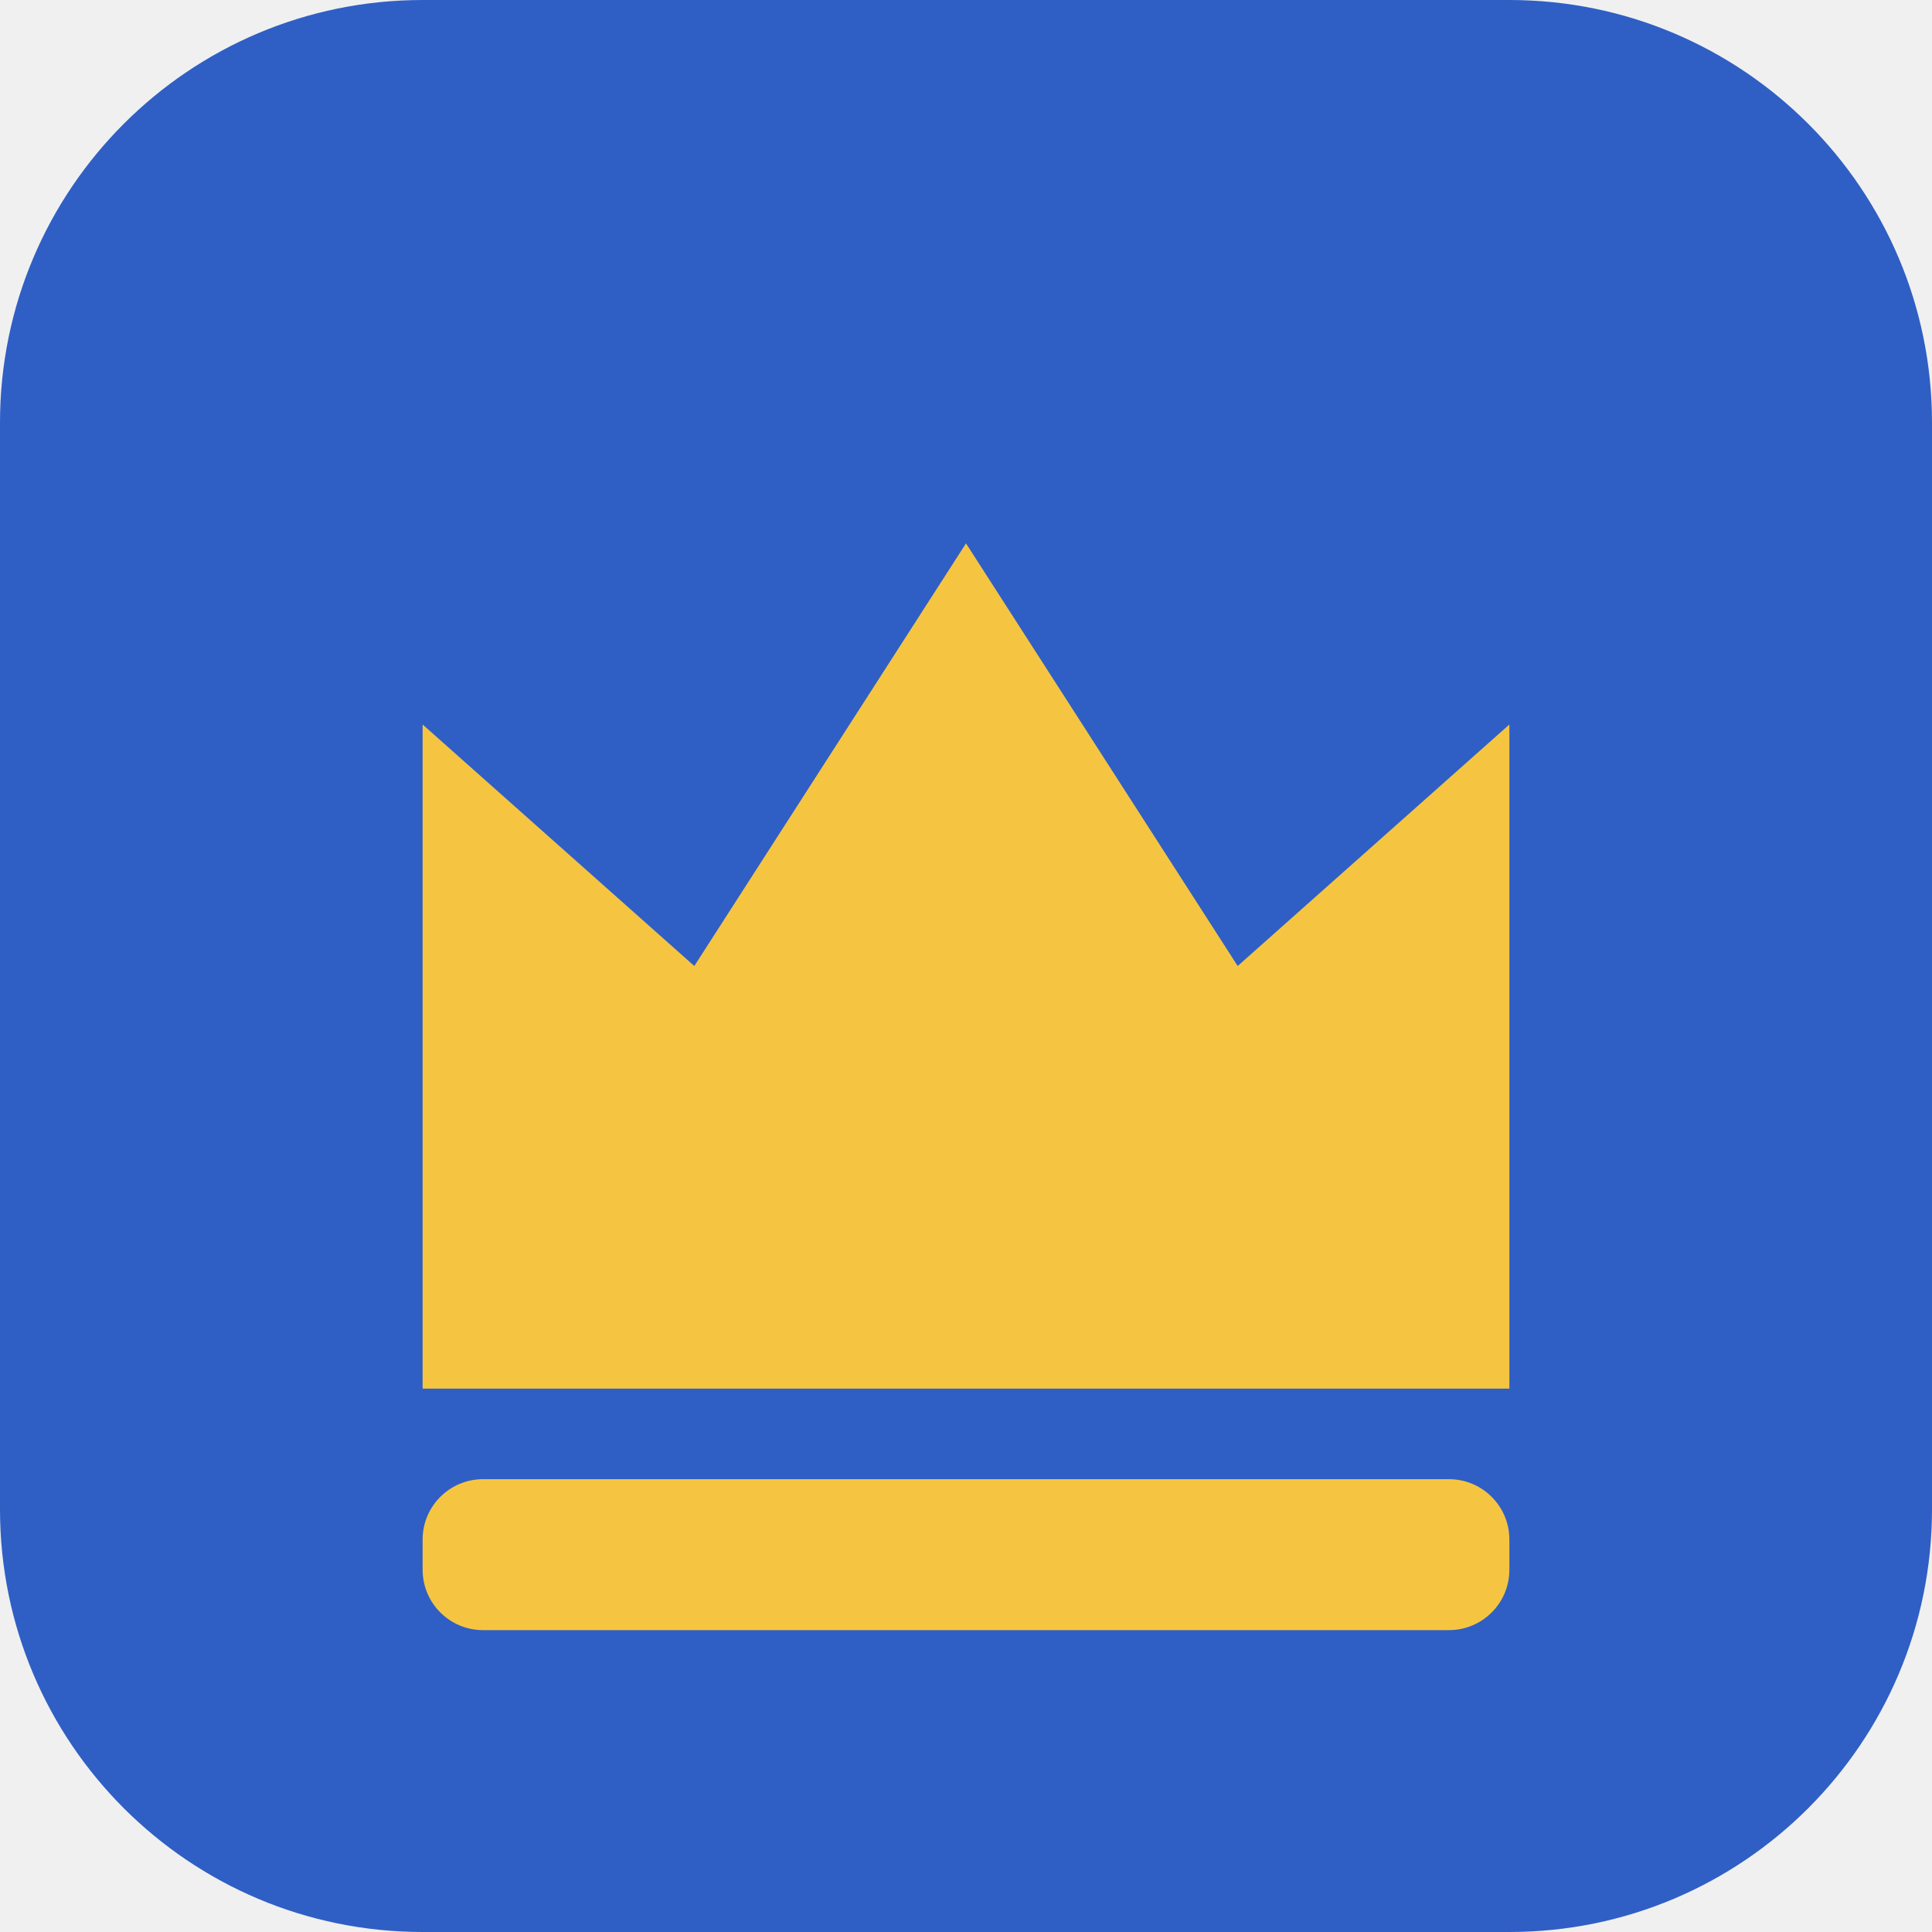
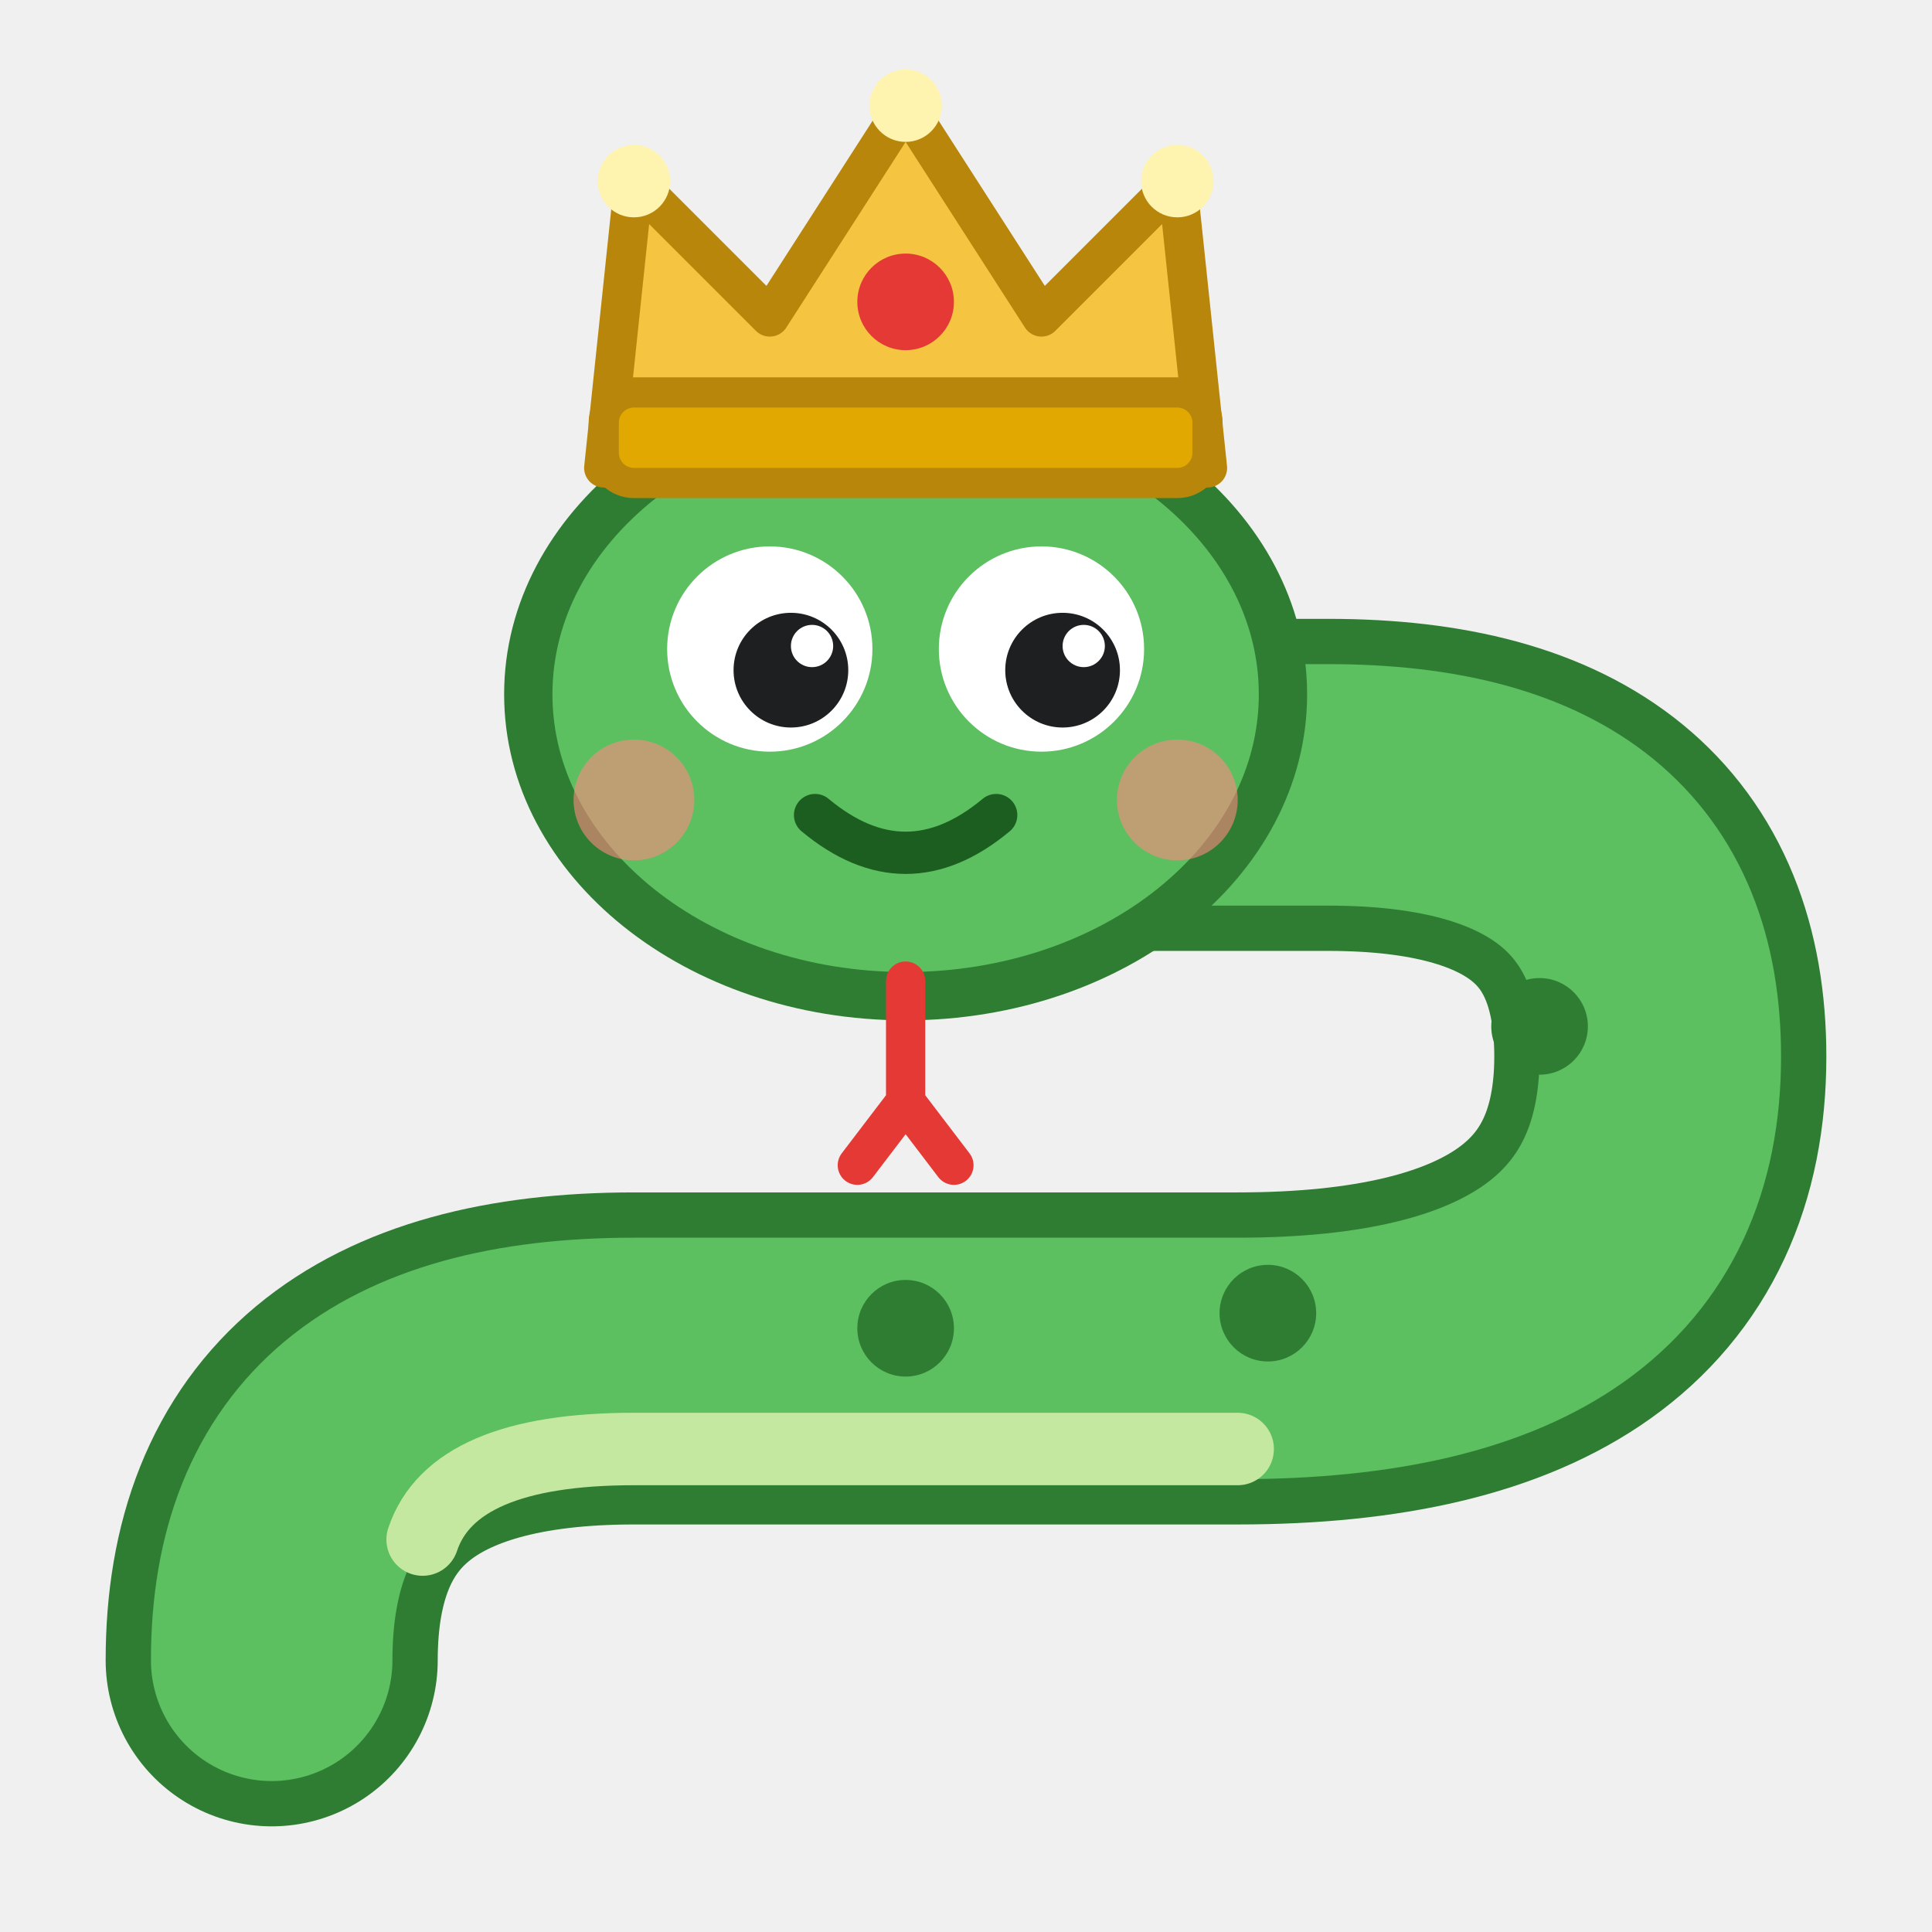
- <svg xmlns="http://www.w3.org/2000/svg" viewBox="0 0 32 32">
-   <rect width="32" height="32" rx="7" fill="#2f5fc4" />
-   <path d="M7 23V12l4.5 4L16 9l4.5 7L25 12v11z" fill="#f5c542" />
-   <rect x="7" y="24.5" width="18" height="2.5" rx="1" fill="#f5c542" />
+ <svg xmlns="http://www.w3.org/2000/svg" viewBox="0 0 64 64">
+   <path d="M9 55 Q9 45 21 45 L41 45 Q55 45 55 35 Q55 26 44 26 L35 26" fill="none" stroke="#2e7d32" stroke-width="11" stroke-linecap="round" stroke-linejoin="round" />
+   <path d="M9 55 Q9 45 21 45 L41 45 Q55 45 55 35 Q55 26 44 26 L35 26" fill="none" stroke="#5cbf60" stroke-width="8" stroke-linecap="round" stroke-linejoin="round" />
+   <path d="M14 51 Q15 48 21 48 L41 48" fill="none" stroke="#c5e8a0" stroke-width="2.4" stroke-linecap="round" />
+   <circle cx="30" cy="44" r="1.6" fill="#2e7d32" />
+   <circle cx="42" cy="43.5" r="1.6" fill="#2e7d32" />
+   <circle cx="51" cy="34" r="1.6" fill="#2e7d32" />
+   <ellipse cx="30" cy="23" rx="12.5" ry="10" fill="#5cbf60" stroke="#2e7d32" stroke-width="1.6" />
+   <circle cx="25.5" cy="21.5" r="3.4" fill="#fff" />
+   <circle cx="34.5" cy="21.5" r="3.4" fill="#fff" />
+   <circle cx="26.2" cy="22.2" r="1.9" fill="#1d1f21" />
+   <circle cx="35.2" cy="22.2" r="1.9" fill="#1d1f21" />
+   <circle cx="26.9" cy="21.4" r=".7" fill="#fff" />
+   <circle cx="35.9" cy="21.4" r=".7" fill="#fff" />
+   <circle cx="21" cy="26.5" r="2" fill="#ff8a80" opacity=".6" />
+   <circle cx="39" cy="26.5" r="2" fill="#ff8a80" opacity=".6" />
+   <path d="M27 27 Q30 29.5 33 27" fill="none" stroke="#1b5e20" stroke-width="1.4" stroke-linecap="round" />
+   <path d="M30 32.5 V36.5 M30 36.5 L28.4 38.6 M30 36.5 L31.6 38.6" fill="none" stroke="#e53935" stroke-width="1.3" stroke-linecap="round" />
+   <path d="M20 15.5 L21 6 L25.5 10.5 L30 3.5 L34.5 10.5 L39 6 L40 15.5 Z" fill="#f5c542" stroke="#b8860b" stroke-width="1.3" stroke-linejoin="round" />
+   <rect x="20" y="13" width="20" height="3" rx="1" fill="#e0a800" stroke="#b8860b" stroke-width="1" />
+   <circle cx="30" cy="10" r="1.6" fill="#e53935" />
+   <circle cx="21" cy="6" r="1.2" fill="#fff3b0" />
+   <circle cx="30" cy="3.5" r="1.2" fill="#fff3b0" />
+   <circle cx="39" cy="6" r="1.2" fill="#fff3b0" />
</svg>
